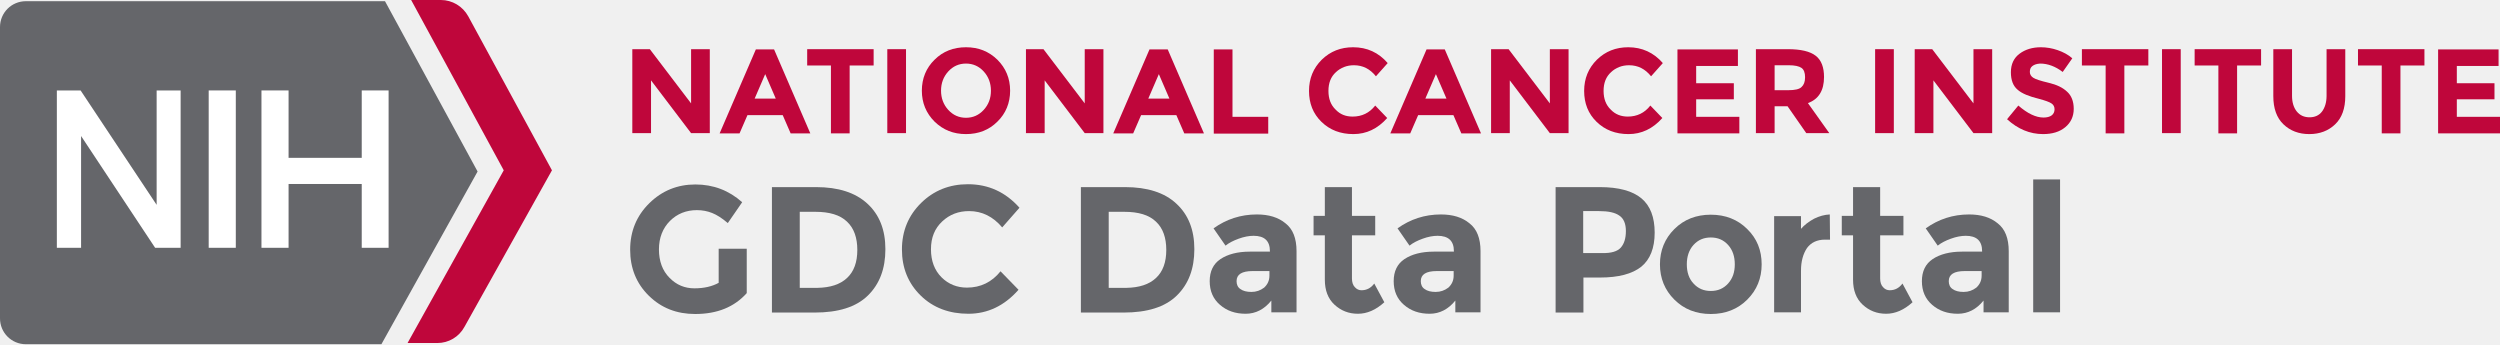
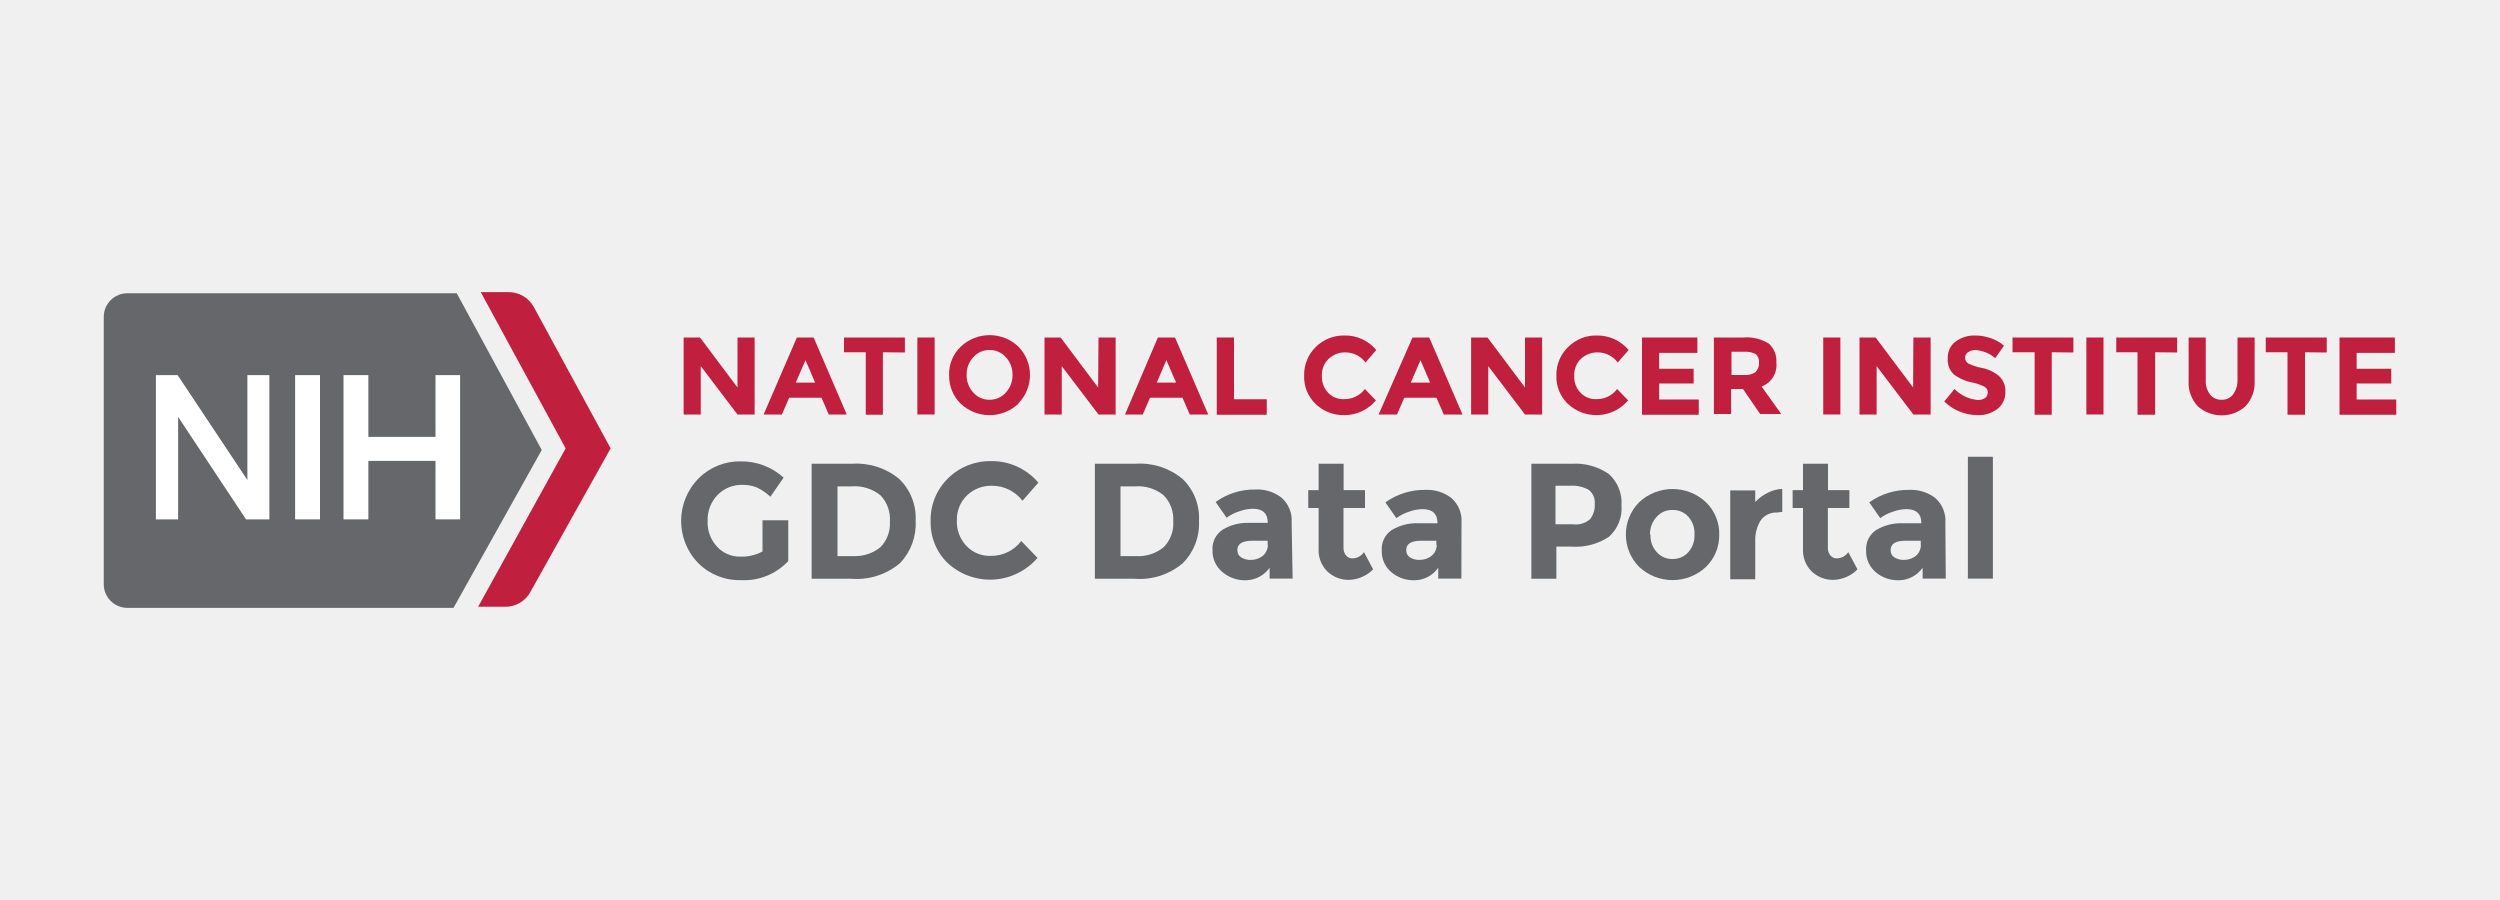
- <svg xmlns="http://www.w3.org/2000/svg" version="1.1" id="Layer_1" x="0px" y="0px" viewBox="0 0 1042.2 143.5" style="enable-background:new 0 0 1042.2 143.5;" xml:space="preserve">
-   <g>
-     <g>
-       <path style="fill:#BF063B;" d="M288.1,20.5h7.8v35h-7.8l-16.7-22v22h-7.8v-35h7.3l17.2,22.6V20.5z" />
-       <path style="fill:#BF063B;" d="M329.6,55.6l-3.3-7.6h-14.7l-3.3,7.6H300l15.1-35h7.6l15.1,35H329.6z M319,30.9l-4.4,10.2h8.8    L319,30.9z" />
-       <path style="fill:#BF063B;" d="M354.2,27.3v28.3h-7.8V27.3h-9.9v-6.8h27.7v6.8H354.2z" />
-       <path style="fill:#BF063B;" d="M369.9,20.5h7.8v35h-7.8V20.5z" />
-       <path style="fill:#BF063B;" d="M415.8,50.7c-3.5,3.5-7.9,5.2-13.1,5.2s-9.5-1.7-13.1-5.2c-3.5-3.5-5.3-7.8-5.3-12.9    s1.8-9.5,5.3-12.9c3.5-3.5,7.9-5.2,13.1-5.2s9.5,1.7,13.1,5.2c3.5,3.5,5.3,7.8,5.3,12.9S419.3,47.3,415.8,50.7z M413.1,37.8    c0-3.1-1-5.8-3-8c-2-2.2-4.5-3.3-7.4-3.3c-2.9,0-5.4,1.1-7.4,3.3c-2,2.2-3,4.9-3,8c0,3.1,1,5.8,3,8c2,2.2,4.5,3.3,7.4,3.3    c2.9,0,5.4-1.1,7.4-3.3C412.1,43.6,413.1,41,413.1,37.8z" />
-       <path style="fill:#BF063B;" d="M452.2,20.5h7.8v35h-7.8l-16.7-22v22h-7.8v-35h7.3l17.2,22.6V20.5z" />
-       <path style="fill:#BF063B;" d="M493.7,55.6l-3.3-7.6h-14.7l-3.3,7.6h-8.3l15.1-35h7.6l15.1,35H493.7z M483.1,30.9l-4.4,10.2h8.8    L483.1,30.9z" />
-       <path style="fill:#BF063B;" d="M506,55.6v-35h7.8v28.1h14.9v7H506z" />
-       <path style="fill:#BF063B;" d="M563.9,48.6c3.8,0,7-1.5,9.4-4.6l5,5.2c-4,4.5-8.7,6.7-14.1,6.7s-9.8-1.7-13.3-5.1    c-3.5-3.4-5.2-7.7-5.2-12.9c0-5.2,1.8-9.5,5.3-13c3.6-3.5,7.9-5.2,13.1-5.2c5.8,0,10.6,2.2,14.4,6.6l-4.9,5.5    c-2.5-3.1-5.5-4.6-9.2-4.6c-2.9,0-5.5,1-7.5,2.9c-2.1,1.9-3.1,4.5-3.1,7.8c0,3.3,1,5.9,3,7.8C558.7,47.7,561,48.6,563.9,48.6z" />
-       <path style="fill:#BF063B;" d="M609.2,55.6l-3.3-7.6h-14.7l-3.3,7.6h-8.3l15.1-35h7.6l15.1,35H609.2z M598.6,30.9l-4.4,10.2h8.8    L598.6,30.9z" />
-       <path style="fill:#BF063B;" d="M646.1,20.5h7.8v35h-7.8l-16.7-22v22h-7.8v-35h7.3l17.2,22.6V20.5z" />
-       <path style="fill:#BF063B;" d="M678.6,48.6c3.8,0,7-1.5,9.4-4.6l5,5.2c-4,4.5-8.7,6.7-14.1,6.7c-5.4,0-9.8-1.7-13.3-5.1    c-3.5-3.4-5.2-7.7-5.2-12.9c0-5.2,1.8-9.5,5.3-13c3.6-3.5,7.9-5.2,13.1-5.2c5.7,0,10.6,2.2,14.4,6.6l-4.9,5.5    c-2.5-3.1-5.5-4.6-9.2-4.6c-2.9,0-5.5,1-7.5,2.9c-2.1,1.9-3.1,4.5-3.1,7.8c0,3.3,1,5.9,3,7.8C673.4,47.7,675.8,48.6,678.6,48.6z" />
-       <path style="fill:#BF063B;" d="M724.5,20.5v7h-17.4v7.2h15.7v6.7h-15.7v7.3h18v6.9h-25.8v-35H724.5z" />
-       <path style="fill:#BF063B;" d="M760.4,32.1c0,5.6-2.2,9.2-6.7,10.9l8.9,12.5H753l-7.8-11.2h-5.4v11.2H732v-35h13.3    c5.4,0,9.3,0.9,11.7,2.8C759.3,25.1,760.4,28.1,760.4,32.1z M751,36.3c1-0.9,1.5-2.2,1.5-4.1S752,29,751,28.3    c-1-0.7-2.8-1.1-5.3-1.1h-5.9v10.4h5.7C748.2,37.6,750.1,37.2,751,36.3z" />
-       <path style="fill:#BF063B;" d="M781.7,20.5h7.8v35h-7.8V20.5z" />
-       <path style="fill:#BF063B;" d="M822.7,20.5h7.8v35h-7.8l-16.7-22v22h-7.8v-35h7.3l17.2,22.6V20.5z" />
-       <path style="fill:#BF063B;" d="M847.3,27.5c-0.8,0.6-1.1,1.4-1.1,2.5c0,1,0.5,1.8,1.4,2.4c0.9,0.6,3,1.3,6.4,2.1s5.9,2,7.7,3.7    c1.8,1.6,2.8,4,2.8,7.2c0,3.1-1.2,5.7-3.5,7.6c-2.4,2-5.5,2.9-9.3,2.9c-5.5,0-10.5-2.1-15-6.2l4.7-5.7c3.8,3.3,7.3,5,10.5,5    c1.4,0,2.6-0.3,3.4-0.9c0.8-0.6,1.2-1.5,1.2-2.5c0-1.1-0.4-1.9-1.3-2.5c-0.9-0.6-2.6-1.2-5.2-1.9c-4.1-1-7.1-2.2-8.9-3.8    c-1.9-1.6-2.8-4-2.8-7.3c0-3.3,1.2-5.9,3.6-7.7c2.4-1.8,5.4-2.7,8.9-2.7c2.3,0,4.7,0.4,7,1.2c2.3,0.8,4.4,1.9,6.1,3.4l-4,5.7    c-3-2.3-6.2-3.5-9.4-3.5C849.1,26.6,848.1,26.9,847.3,27.5z" />
-       <path style="fill:#BF063B;" d="M885.6,27.3v28.3h-7.8V27.3h-9.9v-6.8h27.7v6.8H885.6z" />
-       <path style="fill:#BF063B;" d="M901.3,20.5h7.8v35h-7.8V20.5z" />
-       <path style="fill:#BF063B;" d="M932.6,27.3v28.3h-7.8V27.3h-9.9v-6.8h27.7v6.8H932.6z" />
-       <path style="fill:#BF063B;" d="M957.5,46.5c1.3,1.6,3.1,2.4,5.3,2.4c2.2,0,4-0.8,5.2-2.4s1.9-3.8,1.9-6.6V20.5h7.8v19.6    c0,5.1-1.4,9-4.2,11.7c-2.8,2.7-6.4,4.1-10.8,4.1c-4.4,0-8-1.4-10.8-4.1c-2.8-2.7-4.2-6.6-4.2-11.7V20.5h7.8v19.4    C955.5,42.7,956.2,44.9,957.5,46.5z" />
-       <path style="fill:#BF063B;" d="M1000.7,27.3v28.3h-7.8V27.3H983v-6.8h27.7v6.8H1000.7z" />
-       <path style="fill:#BF063B;" d="M1041.6,20.5v7h-17.4v7.2h15.7v6.7h-15.7v7.3h18v6.9h-25.8v-35H1041.6z" />
-       <path style="fill:#65666A;" d="M299.6,103.7h11.7v18.5c-5.2,5.8-12.3,8.7-21.5,8.7c-7.7,0-14.1-2.5-19.3-7.6    c-5.2-5.1-7.8-11.5-7.8-19.2c0-7.7,2.7-14.2,8-19.4c5.3-5.2,11.7-7.8,19.2-7.8c7.5,0,14,2.5,19.5,7.4l-6,8.7    c-2.3-2-4.5-3.4-6.5-4.2c-2-0.8-4.1-1.2-6.4-1.2c-4.4,0-8.2,1.5-11.2,4.5c-3,3-4.6,7-4.6,11.9s1.5,8.9,4.4,11.8    c2.9,3,6.4,4.4,10.4,4.4c4,0,7.4-0.8,10.1-2.3V103.7z" />
-       <path style="fill:#65666A;" d="M361.6,84.9c5,4.6,7.5,10.9,7.5,19c0,8.1-2.4,14.5-7.3,19.3s-12.3,7.1-22.2,7.1h-17.8V78h18.4    C349.5,78,356.6,80.3,361.6,84.9z M353.1,115.9c2.9-2.7,4.3-6.6,4.3-11.7c0-5.1-1.4-9.1-4.3-11.8c-2.9-2.8-7.3-4.1-13.2-4.1h-6.5    v31.7h7.4C346.1,119.9,350.2,118.6,353.1,115.9z" />
-       <path style="fill:#65666A;" d="M403.1,119.9c5.7,0,10.4-2.3,14-6.8l7.5,7.7c-5.9,6.7-12.9,10-20.9,10s-14.7-2.5-19.9-7.6    c-5.2-5.1-7.8-11.5-7.8-19.2c0-7.7,2.7-14.2,8-19.4c5.3-5.2,11.8-7.8,19.5-7.8c8.6,0,15.7,3.3,21.5,9.8l-7.2,8.2    C414,90.3,409.4,88,404,88c-4.4,0-8.1,1.4-11.2,4.3c-3.1,2.9-4.7,6.7-4.7,11.6c0,4.9,1.5,8.8,4.4,11.7S399,119.9,403.1,119.9z" />
-       <path style="fill:#65666A;" d="M490.4,84.9c5,4.6,7.5,10.9,7.5,19c0,8.1-2.4,14.5-7.3,19.3s-12.3,7.1-22.2,7.1h-17.8V78H469    C478.3,78,485.5,80.3,490.4,84.9z M481.9,115.9c2.9-2.7,4.3-6.6,4.3-11.7c0-5.1-1.4-9.1-4.3-11.8c-2.9-2.8-7.3-4.1-13.2-4.1h-6.5    v31.7h7.4C474.9,119.9,479,118.6,481.9,115.9z" />
-       <path style="fill:#65666A;" d="M540.5,130.2h-10.5v-4.9c-2.9,3.6-6.5,5.5-10.7,5.5c-4.3,0-7.8-1.2-10.7-3.7    c-2.9-2.5-4.3-5.8-4.3-9.9s1.5-7.2,4.5-9.2c3-2,7.1-3.1,12.2-3.1h8.4v-0.2c0-4.3-2.3-6.4-6.8-6.4c-1.9,0-4,0.4-6.2,1.2    c-2.2,0.8-4,1.7-5.5,2.9l-5-7.2c5.3-3.8,11.3-5.8,18.1-5.8c4.9,0,8.9,1.2,11.9,3.7c3.1,2.4,4.6,6.3,4.6,11.6V130.2z M529.2,114.9    V113h-7c-4.5,0-6.7,1.4-6.7,4.2c0,1.4,0.5,2.6,1.6,3.3c1.1,0.8,2.6,1.2,4.6,1.2c2,0,3.7-0.6,5.3-1.8    C528.4,118.6,529.2,117,529.2,114.9z" />
-       <path style="fill:#65666A;" d="M563.6,98.1v18c0,1.5,0.4,2.8,1.2,3.6c0.8,0.9,1.7,1.3,2.8,1.3c2.1,0,3.9-0.9,5.3-2.8l4.2,7.8    c-3.5,3.2-7.2,4.8-11,4.8c-3.9,0-7.1-1.3-9.8-3.8c-2.7-2.5-4-6-4-10.4V98.1h-4.7v-8.1h4.7V78h11.3v12h9.7v8.1H563.6z" />
-       <path style="fill:#65666A;" d="M617.2,130.2h-10.5v-4.9c-2.9,3.6-6.5,5.5-10.7,5.5c-4.3,0-7.8-1.2-10.7-3.7    c-2.9-2.5-4.3-5.8-4.3-9.9s1.5-7.2,4.5-9.2c3-2,7.1-3.1,12.2-3.1h8.4v-0.2c0-4.3-2.3-6.4-6.8-6.4c-1.9,0-4,0.4-6.2,1.2    c-2.2,0.8-4,1.7-5.5,2.9l-5-7.2c5.3-3.8,11.3-5.8,18.1-5.8c4.9,0,8.9,1.2,11.9,3.7c3.1,2.4,4.6,6.3,4.6,11.6V130.2z M606,114.9    V113h-7c-4.5,0-6.7,1.4-6.7,4.2c0,1.4,0.5,2.6,1.6,3.3c1.1,0.8,2.6,1.2,4.6,1.2c2,0,3.7-0.6,5.3-1.8    C605.2,118.6,606,117,606,114.9z" />
-       <path style="fill:#65666A;" d="M684.3,82.7c3.7,3.1,5.5,7.9,5.5,14.3c0,6.4-1.9,11.2-5.6,14.2c-3.8,3-9.5,4.5-17.2,4.5h-6.9v14.6    h-11.6V78h18.4C674.8,78,680.6,79.6,684.3,82.7z M675.7,103.2c1.4-1.6,2.1-3.9,2.1-6.9c0-3-0.9-5.2-2.7-6.4    c-1.8-1.3-4.6-1.9-8.5-1.9h-6.6v17.5h7.8C671.7,105.6,674.3,104.8,675.7,103.2z" />
-       <path style="fill:#65666A;" d="M734.4,110.2c0,5.8-2,10.7-6,14.7c-4,4-9.1,6-15.2,6c-6.1,0-11.2-2-15.2-6c-4-4-6-8.9-6-14.7    c0-5.8,2-10.7,6-14.7c4-4,9.1-6,15.2-6c6.1,0,11.2,2,15.2,6C732.4,99.4,734.4,104.3,734.4,110.2z M703.2,110.2c0,3.3,0.9,6,2.8,8    c1.9,2.1,4.3,3.1,7.2,3.1s5.3-1,7.2-3.1c1.9-2.1,2.8-4.7,2.8-8s-0.9-6-2.8-8.1c-1.9-2.1-4.3-3.1-7.2-3.1s-5.3,1-7.2,3.1    C704.1,104.2,703.2,106.9,703.2,110.2z" />
-       <path style="fill:#65666A;" d="M760.8,99.9c-3.3,0-5.8,1.2-7.5,3.5c-1.6,2.4-2.5,5.5-2.5,9.4v17.4h-11.2V90.1h11.2v5.3    c1.4-1.6,3.2-3,5.4-4.2c2.2-1.1,4.4-1.7,6.6-1.8l0.1,10.5H760.8z" />
-       <path style="fill:#65666A;" d="M783.8,98.1v18c0,1.5,0.4,2.8,1.2,3.6c0.8,0.9,1.7,1.3,2.8,1.3c2.1,0,3.9-0.9,5.3-2.8l4.2,7.8    c-3.5,3.2-7.2,4.8-11,4.8c-3.9,0-7.1-1.3-9.8-3.8c-2.7-2.5-4-6-4-10.4V98.1h-4.7v-8.1h4.7V78h11.3v12h9.7v8.1H783.8z" />
-       <path style="fill:#65666A;" d="M837.4,130.2h-10.5v-4.9c-2.9,3.6-6.5,5.5-10.7,5.5c-4.3,0-7.8-1.2-10.7-3.7    c-2.9-2.5-4.3-5.8-4.3-9.9s1.5-7.2,4.5-9.2c3-2,7.1-3.1,12.2-3.1h8.4v-0.2c0-4.3-2.3-6.4-6.8-6.4c-1.9,0-4,0.4-6.2,1.2    c-2.2,0.8-4,1.7-5.5,2.9l-5-7.2c5.3-3.8,11.3-5.8,18.1-5.8c4.9,0,8.9,1.2,11.9,3.7c3.1,2.4,4.6,6.3,4.6,11.6V130.2z M826.1,114.9    V113h-7c-4.5,0-6.7,1.4-6.7,4.2c0,1.4,0.5,2.6,1.6,3.3c1.1,0.8,2.6,1.2,4.6,1.2c2,0,3.7-0.6,5.3-1.8    C825.3,118.6,826.1,117,826.1,114.9z" />
-       <path style="fill:#65666A;" d="M858.8,130.2h-11.2V74.8h11.2V130.2z" />
-     </g>
-     <path style="fill:#BF063B;" d="M183.8,0h-12.4L210,71l-40.1,72h12.4c4.7,0,9-2.5,11.3-6.7L230.1,71L195.2,6.8   C192.9,2.6,188.5,0,183.8,0z" />
-     <path style="fill:#65666A;" d="M160.5,0.5H10.8C4.8,0.5,0,5.3,0,11.3v121.4c0,6,4.8,10.8,10.8,10.8H159l40.1-72L160.5,0.5z" />
-     <g>
-       <polygon style="fill:#FFFFFF;" points="65.3,85.4 33.6,37.7 23.7,37.7 23.7,103.3 33.8,103.3 33.8,56.7 64.6,103.2 64.7,103.3     75.3,103.3 75.3,37.7 65.3,37.7   " />
-       <rect x="87" y="37.7" style="fill:#FFFFFF;" width="11.3" height="65.6" />
-       <polygon style="fill:#FFFFFF;" points="150.8,37.7 150.8,65.8 120.3,65.8 120.3,37.7 109,37.7 109,103.3 120.3,103.3 120.3,76.7     150.8,76.7 150.8,103.3 162,103.3 162,37.7   " />
-     </g>
-   </g>
+ <svg xmlns="http://www.w3.org/2000/svg" id="Layer_2" data-name="Layer 2" viewBox="0 0 200 72">
+   <defs>
+     <style>.cls-1{fill:#c01f3e;}.cls-2{fill:#66676b;}.cls-3{fill:#fff;}</style>
+   </defs>
+   <path class="cls-1" d="M59,27h1.37v6.16H59l-2.94-3.87v3.87H54.69V27H56l3,4Z" />
+   <path class="cls-1" d="M66.3,33.16l-.58-1.34H63.13l-.58,1.34H61.09L63.75,27h1.34l2.65,6.16Zm-1.86-4.35-.78,1.8h1.55Z" />
+   <path class="cls-1" d="M70.63,28.18v5H69.26v-5H67.52V27h4.87v1.2Z" />
+   <path class="cls-1" d="M73.39,27h1.38v6.16H73.39Z" />
+   <path class="cls-1" d="M81.47,32.3a3.37,3.37,0,0,1-4.61,0A3.09,3.09,0,0,1,75.93,30a3,3,0,0,1,.93-2.27,3.35,3.35,0,0,1,4.61,0,3.24,3.24,0,0,1,0,4.54ZM81,30a2,2,0,0,0-.52-1.41A1.7,1.7,0,0,0,79.16,28a1.68,1.68,0,0,0-1.3.58A2,2,0,0,0,77.33,30a2,2,0,0,0,.53,1.4,1.68,1.68,0,0,0,1.3.58,1.7,1.7,0,0,0,1.31-.58A2,2,0,0,0,81,30Z" />
+   <path class="cls-1" d="M87.88,27h1.37v6.16H87.88l-2.94-3.87v3.87H83.56V27h1.29l3,4Z" />
+   <path class="cls-1" d="M95.18,33.16l-.58-1.34H92l-.58,1.34H90L92.63,27H94l2.66,6.16Zm-1.87-4.35-.77,1.8h1.55Z" />
+   <path class="cls-1" d="M97.34,33.16V27h1.38v4.94h2.62v1.24h-4Z" />
+   <path class="cls-1" d="M107.53,31.93a2,2,0,0,0,1.66-.81l.88.91a3.25,3.25,0,0,1-2.49,1.18,3.21,3.21,0,0,1-2.34-.9,3,3,0,0,1-.91-2.27,3.11,3.11,0,0,1,.93-2.28,3.16,3.16,0,0,1,2.31-.92A3.21,3.21,0,0,1,110.1,28l-.86,1a2,2,0,0,0-1.62-.81,1.89,1.89,0,0,0-1.32.51,1.76,1.76,0,0,0-.55,1.37,1.84,1.84,0,0,0,.53,1.38A1.64,1.64,0,0,0,107.53,31.93Z" />
+   <path class="cls-1" d="M115.5,33.16l-.58-1.34h-2.58l-.58,1.34h-1.47L113,27h1.34L117,33.16Zm-1.86-4.35-.78,1.8h1.55Z" />
+   <path class="cls-1" d="M122,27h1.37v6.16H122l-2.94-3.87v3.87h-1.37V27H119l3,4Z" />
+   <path class="cls-1" d="M127.72,31.93a2,2,0,0,0,1.65-.81l.88.91a3.33,3.33,0,0,1-4.82.28,3,3,0,0,1-.92-2.27,3.08,3.08,0,0,1,.94-2.28,3.14,3.14,0,0,1,2.3-.92A3.26,3.26,0,0,1,130.29,28l-.87,1a2,2,0,0,0-1.62-.81,1.91,1.91,0,0,0-1.32.51,1.75,1.75,0,0,0-.54,1.37,1.8,1.8,0,0,0,.53,1.38A1.64,1.64,0,0,0,127.72,31.93Z" />
+   <path class="cls-1" d="M135.79,27v1.23h-3.06v1.27h2.76v1.18h-2.76v1.28h3.17v1.22h-4.54V27h4.43Z" />
+   <path class="cls-1" d="M142.11,29a1.83,1.83,0,0,1-1.18,1.92l1.57,2.2h-1.69l-1.37-2h-.95v2h-1.38V27h2.34a3.37,3.37,0,0,1,2.06.49A1.86,1.86,0,0,1,142.11,29Zm-1.65.74a.93.93,0,0,0,.26-.72.82.82,0,0,0-.26-.69,1.79,1.79,0,0,0-.94-.19h-1V30h1A1.45,1.45,0,0,0,140.46,29.76Z" />
+   <path class="cls-1" d="M145.86,27h1.37v6.16h-1.37Z" />
+   <path class="cls-1" d="M153.07,27h1.38v6.16h-1.38l-2.94-3.87v3.87h-1.37V27h1.29l3,4Z" />
+   <path class="cls-1" d="M157.4,28.21a.54.54,0,0,0,.06.87,4.29,4.29,0,0,0,1.12.36,3,3,0,0,1,1.36.66,1.62,1.62,0,0,1,.49,1.26,1.65,1.65,0,0,1-.62,1.34,2.45,2.45,0,0,1-1.63.51,3.84,3.84,0,0,1-2.64-1.09l.82-1a3,3,0,0,0,1.85.88,1,1,0,0,0,.6-.16.55.55,0,0,0,.21-.44.47.47,0,0,0-.23-.44,3.48,3.48,0,0,0-.91-.34,3.74,3.74,0,0,1-1.57-.66,1.61,1.61,0,0,1-.49-1.29,1.59,1.59,0,0,1,.63-1.35,2.53,2.53,0,0,1,1.57-.48,3.79,3.79,0,0,1,1.23.21,3.19,3.19,0,0,1,1.07.6l-.7,1A2.74,2.74,0,0,0,158,28,1,1,0,0,0,157.4,28.21Z" />
+   <path class="cls-1" d="M164.14,28.18v5h-1.37v-5H161V27h4.87v1.2Z" />
+   <path class="cls-1" d="M166.91,27h1.37v6.16h-1.37Z" />
+   <path class="cls-1" d="M172.41,28.18v5H171v-5H169.3V27h4.87v1.2Z" />
+   <path class="cls-1" d="M176.8,31.56a1.13,1.13,0,0,0,.93.42,1.09,1.09,0,0,0,.91-.42A1.9,1.9,0,0,0,179,30.4V27h1.37v3.45a2.75,2.75,0,0,1-.74,2.06,2.87,2.87,0,0,1-3.8,0,2.75,2.75,0,0,1-.74-2.06V27h1.37V30.4A1.79,1.79,0,0,0,176.8,31.56Z" />
+   <path class="cls-1" d="M184.4,28.18v5H183v-5h-1.74V27h4.88v1.2Z" />
+   <path class="cls-1" d="M191.59,27v1.23h-3.06v1.27h2.77v1.18h-2.77v1.28h3.17v1.22h-4.54V27h4.43Z" />
+   <path class="cls-2" d="M61,41.62h2.06v3.26a4.79,4.79,0,0,1-3.78,1.53,4.64,4.64,0,0,1-3.4-1.34,4.84,4.84,0,0,1,0-6.79,4.62,4.62,0,0,1,3.37-1.37,5,5,0,0,1,3.44,1.3l-1.06,1.53A4.13,4.13,0,0,0,60.55,39a3,3,0,0,0-1.13-.21,2.69,2.69,0,0,0-2,.79,2.85,2.85,0,0,0-.81,2.1,2.82,2.82,0,0,0,.77,2.07,2.45,2.45,0,0,0,1.83.78A3.55,3.55,0,0,0,61,44.12v-2.5Z" />
+   <path class="cls-2" d="M71.93,38.31a4.32,4.32,0,0,1,1.32,3.35A4.52,4.52,0,0,1,72,45.05a5.36,5.36,0,0,1-3.91,1.25H64.93V37.1h3.24A5.35,5.35,0,0,1,71.93,38.31Zm-1.49,5.46a2.68,2.68,0,0,0,.75-2.06,2.72,2.72,0,0,0-.75-2.08,3.25,3.25,0,0,0-2.33-.72H67v5.58h1.3A3.2,3.2,0,0,0,70.44,43.77Z" />
+   <path class="cls-2" d="M79.24,44.47a3,3,0,0,0,2.46-1.19L83,44.63a5,5,0,0,1-7.18.42,4.49,4.49,0,0,1-1.37-3.37,4.62,4.62,0,0,1,1.4-3.42,4.75,4.75,0,0,1,3.44-1.37,4.87,4.87,0,0,1,3.78,1.72l-1.27,1.45a3.07,3.07,0,0,0-2.43-1.2,2.78,2.78,0,0,0-2,.76,2.67,2.67,0,0,0-.82,2,2.79,2.79,0,0,0,.77,2.06A2.54,2.54,0,0,0,79.24,44.47Z" />
+   <path class="cls-2" d="M94.6,38.31a4.32,4.32,0,0,1,1.32,3.35,4.48,4.48,0,0,1-1.29,3.39,5.33,5.33,0,0,1-3.9,1.25H87.59V37.1h3.24A5.32,5.32,0,0,1,94.6,38.31Zm-1.5,5.46a2.68,2.68,0,0,0,.76-2.06,2.73,2.73,0,0,0-.76-2.08,3.23,3.23,0,0,0-2.32-.72H89.64v5.58h1.3A3.17,3.17,0,0,0,93.1,43.77Z" />
+   <path class="cls-2" d="M103.41,46.29h-1.84v-.87a2.36,2.36,0,0,1-1.89,1,2.76,2.76,0,0,1-1.88-.65A2.18,2.18,0,0,1,97,44a1.82,1.82,0,0,1,.8-1.62,3.8,3.8,0,0,1,2.14-.55h1.48v0c0-.76-.4-1.13-1.2-1.13a3.27,3.27,0,0,0-1.09.21,3.35,3.35,0,0,0-1,.51l-.88-1.26a5.29,5.29,0,0,1,3.18-1,3.15,3.15,0,0,1,2.09.65,2.41,2.41,0,0,1,.81,2Zm-2-2.7v-.33h-1.24c-.79,0-1.18.25-1.18.74a.65.65,0,0,0,.29.58,1.33,1.33,0,0,0,.81.21,1.5,1.5,0,0,0,.93-.32A1.17,1.17,0,0,0,101.43,43.59Z" />
+   <path class="cls-2" d="M107.48,40.64V43.8a.9.9,0,0,0,.21.64.62.62,0,0,0,.49.23,1.13,1.13,0,0,0,.94-.5l.73,1.38a2.84,2.84,0,0,1-1.93.84,2.45,2.45,0,0,1-1.73-.67,2.38,2.38,0,0,1-.7-1.83V40.64h-.83V39.21h.83V37.1h2v2.11h1.71v1.43Z" />
+   <path class="cls-2" d="M116.91,46.29h-1.85v-.87a2.34,2.34,0,0,1-1.88,1,2.74,2.74,0,0,1-1.88-.65,2.18,2.18,0,0,1-.76-1.74,1.81,1.81,0,0,1,.79-1.62,3.86,3.86,0,0,1,2.15-.55H115v0c0-.76-.41-1.13-1.2-1.13a3.27,3.27,0,0,0-1.09.21,3.41,3.41,0,0,0-1,.51l-.88-1.26a5.35,5.35,0,0,1,3.19-1,3.17,3.17,0,0,1,2.09.65,2.41,2.41,0,0,1,.81,2Zm-2-2.7v-.33h-1.23c-.79,0-1.18.25-1.18.74a.66.66,0,0,0,.28.58,1.35,1.35,0,0,0,.81.21,1.5,1.5,0,0,0,.93-.32A1.14,1.14,0,0,0,114.94,43.59Z" />
+   <path class="cls-2" d="M128.72,37.93a3.09,3.09,0,0,1,1,2.51,3.05,3.05,0,0,1-1,2.5,4.81,4.81,0,0,1-3,.79h-1.21V46.3h-2V37.1h3.24A4.68,4.68,0,0,1,128.72,37.93Zm-1.51,3.6a1.8,1.8,0,0,0,.37-1.21,1.28,1.28,0,0,0-.48-1.13,2.67,2.67,0,0,0-1.5-.33h-1.16v3.08h1.38A1.71,1.71,0,0,0,127.21,41.53Z" />
+   <path class="cls-2" d="M137.54,42.77a3.52,3.52,0,0,1-1.06,2.58,3.91,3.91,0,0,1-5.35,0,3.68,3.68,0,0,1,0-5.17,3.91,3.91,0,0,1,5.35,0A3.49,3.49,0,0,1,137.54,42.77Zm-5.5,0a1.92,1.92,0,0,0,.5,1.4,1.61,1.61,0,0,0,1.26.55,1.63,1.63,0,0,0,1.27-.55,2,2,0,0,0,.49-1.4,2,2,0,0,0-.49-1.43,1.62,1.62,0,0,0-1.27-.54,1.6,1.6,0,0,0-1.26.54A2,2,0,0,0,132,42.77Z" />
+   <path class="cls-2" d="M142.18,41a1.54,1.54,0,0,0-1.32.62,2.93,2.93,0,0,0-.44,1.65v3.07h-2V39.23h2v.93a3.44,3.44,0,0,1,1-.74,2.83,2.83,0,0,1,1.16-.31l0,1.84Z" />
+   <path class="cls-2" d="M146.23,40.64V43.8a.9.9,0,0,0,.21.64.62.62,0,0,0,.49.23,1.1,1.1,0,0,0,.93-.5l.74,1.38a2.84,2.84,0,0,1-1.93.84,2.45,2.45,0,0,1-1.73-.67,2.38,2.38,0,0,1-.7-1.83V40.64h-.83V39.21h.83V37.1h2v2.11h1.71v1.43Z" />
+   <path class="cls-2" d="M155.66,46.29h-1.85v-.87a2.34,2.34,0,0,1-1.88,1,2.74,2.74,0,0,1-1.88-.65,2.18,2.18,0,0,1-.76-1.74,1.81,1.81,0,0,1,.79-1.62,3.86,3.86,0,0,1,2.15-.55h1.48v0c0-.76-.41-1.13-1.2-1.13a3.27,3.27,0,0,0-1.09.21,3.41,3.41,0,0,0-1,.51l-.88-1.26a5.32,5.32,0,0,1,3.19-1,3.17,3.17,0,0,1,2.09.65,2.41,2.41,0,0,1,.81,2Zm-2-2.7v-.33h-1.23c-.79,0-1.18.25-1.18.74a.66.66,0,0,0,.28.58,1.37,1.37,0,0,0,.81.21,1.5,1.5,0,0,0,.93-.32A1.14,1.14,0,0,0,153.67,43.59Z" />
+   <path class="cls-2" d="M159.43,46.29h-2V36.54h2Z" />
+   <path class="cls-1" d="M40.64,23.37H38.46l6.79,12.5-7,12.67h2.18a2.26,2.26,0,0,0,2-1.18l6.42-11.49-6.14-11.3A2.29,2.29,0,0,0,40.64,23.37Z" />
+   <path class="cls-2" d="M36.54,23.46H10.2a1.89,1.89,0,0,0-1.9,1.9V46.73a1.89,1.89,0,0,0,1.9,1.9H36.28L43.34,36Z" />
+   <polygon class="cls-3" points="19.79 38.4 14.21 30.01 12.47 30.01 12.47 41.55 14.25 41.55 14.25 33.35 19.67 41.53 19.69 41.55 21.55 41.55 21.55 30.01 19.79 30.01 19.79 38.4" />
+   <rect class="cls-3" x="23.61" y="30.01" width="1.99" height="11.54" />
+   <polygon class="cls-3" points="34.84 30.01 34.84 34.95 29.47 34.95 29.47 30.01 27.48 30.01 27.48 41.55 29.47 41.55 29.47 36.87 34.84 36.87 34.84 41.55 36.81 41.55 36.81 30.01 34.84 30.01" />
</svg>
